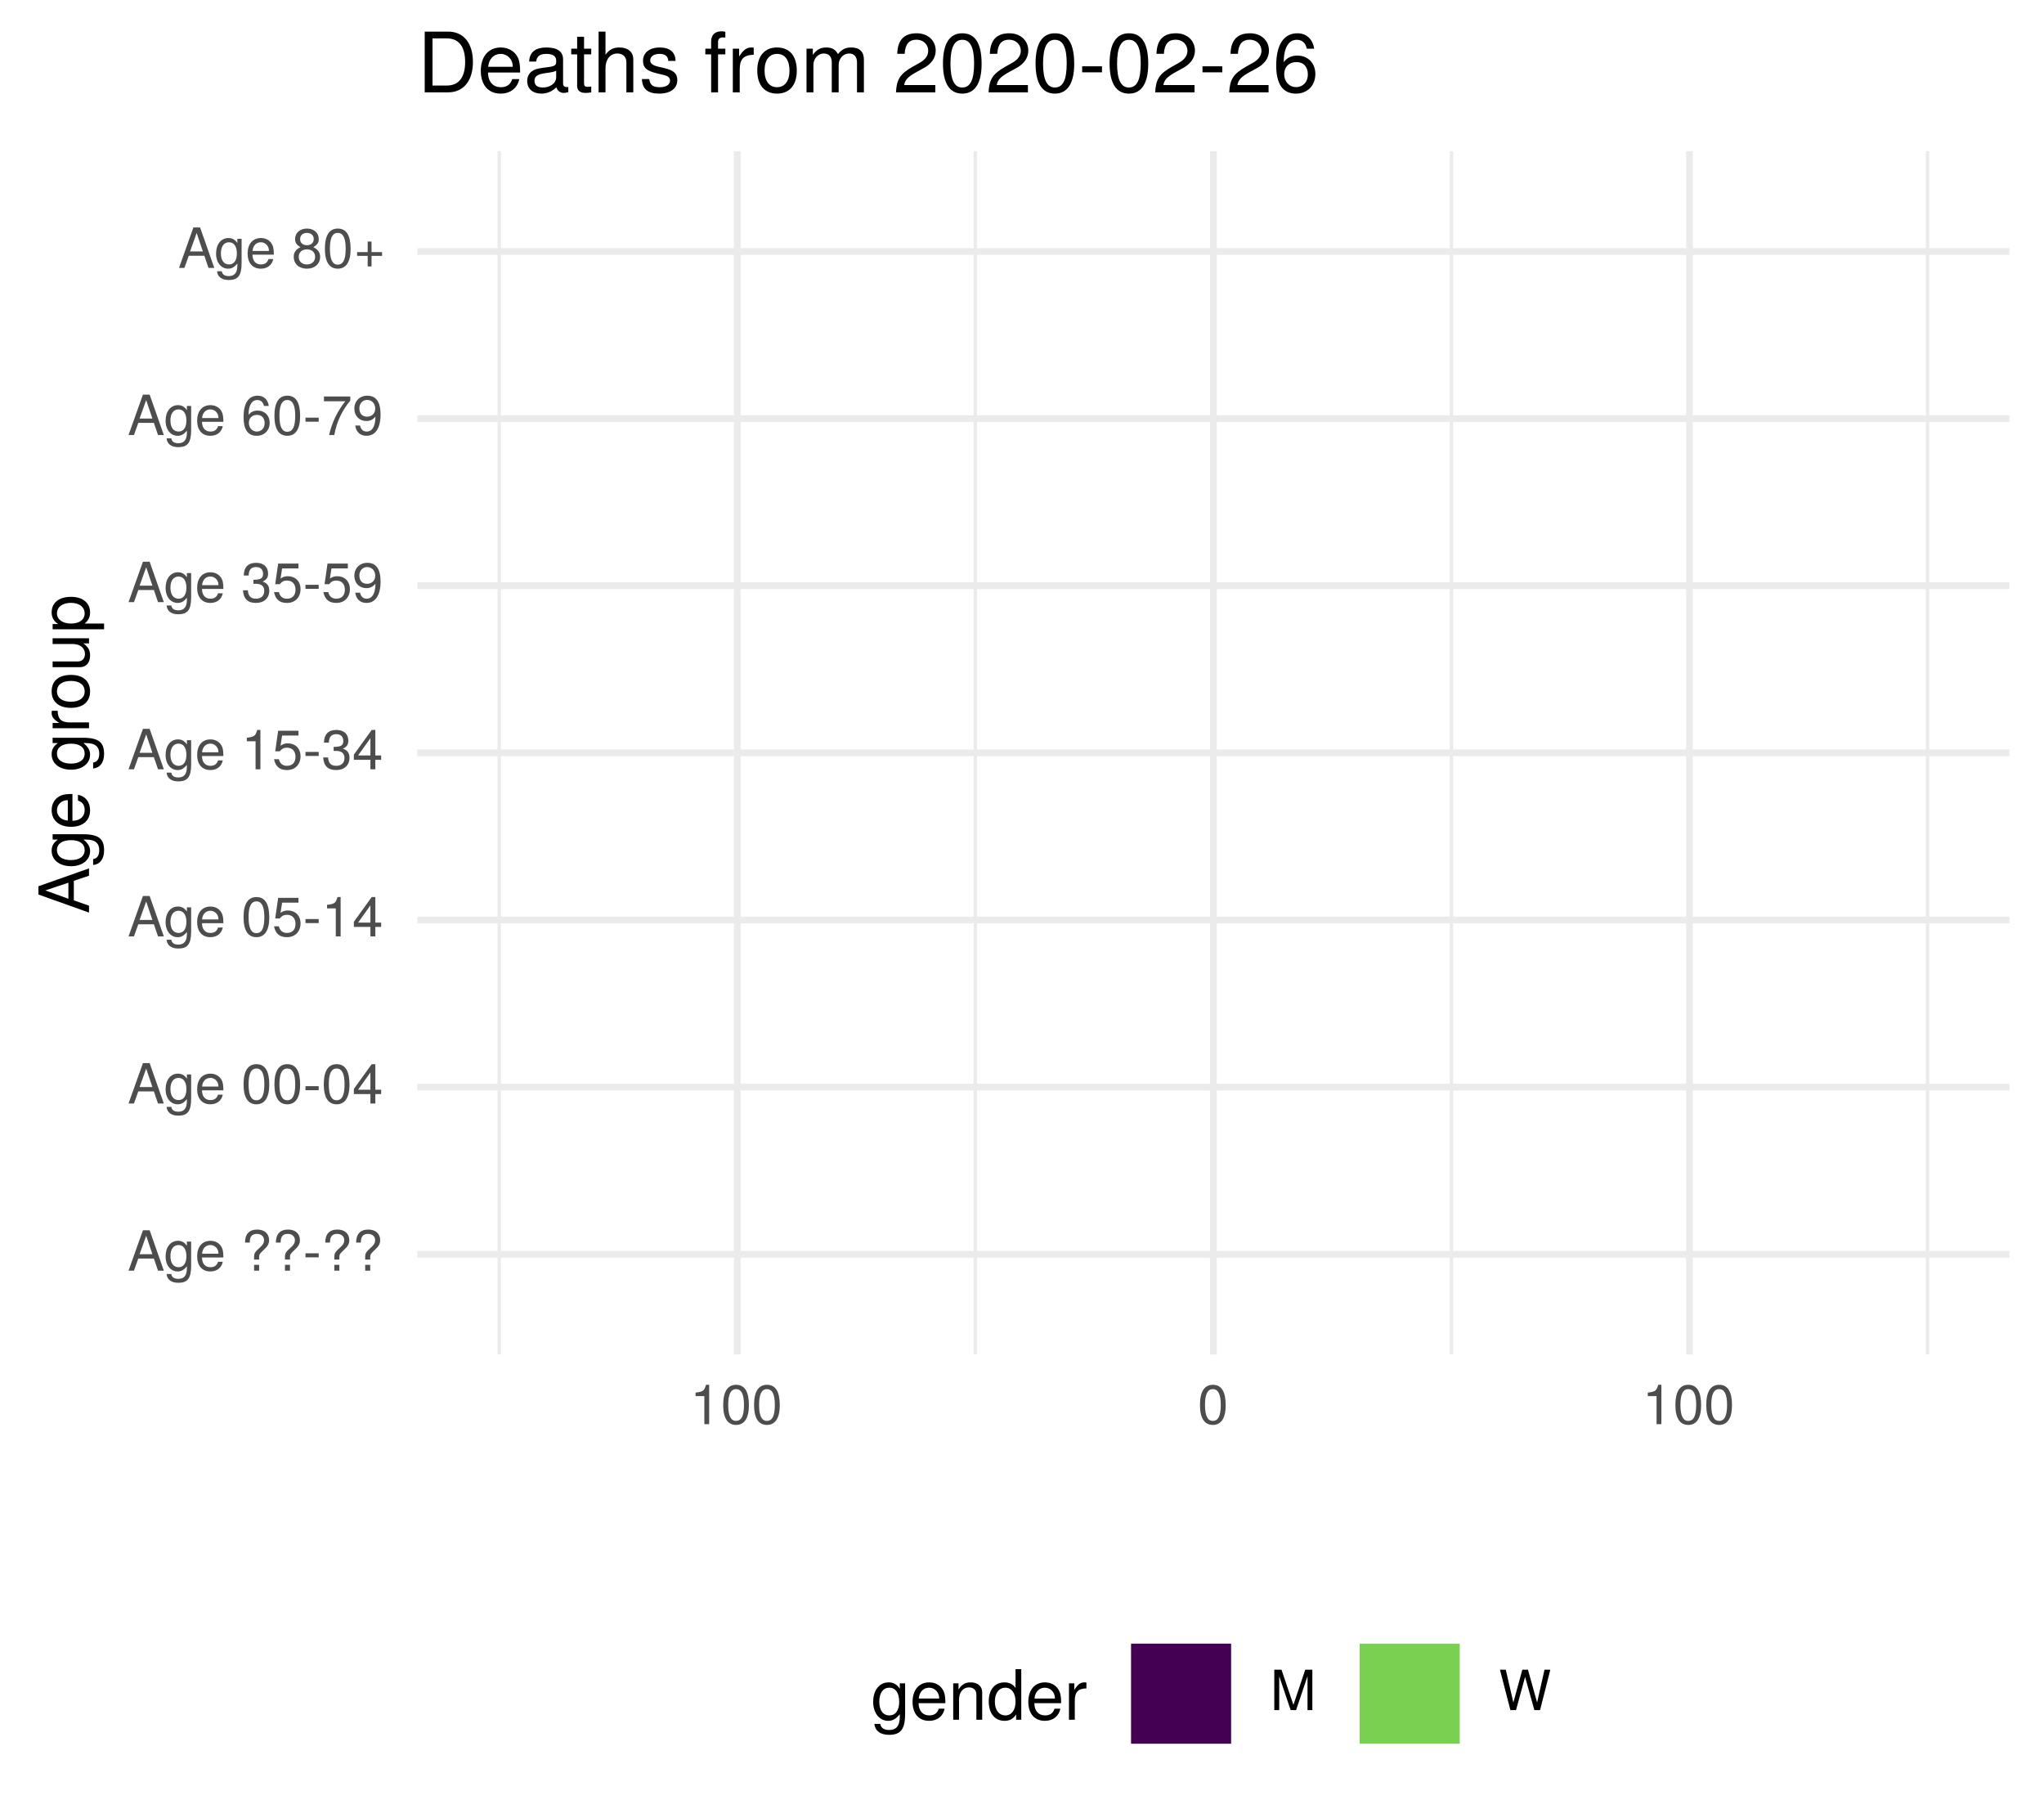
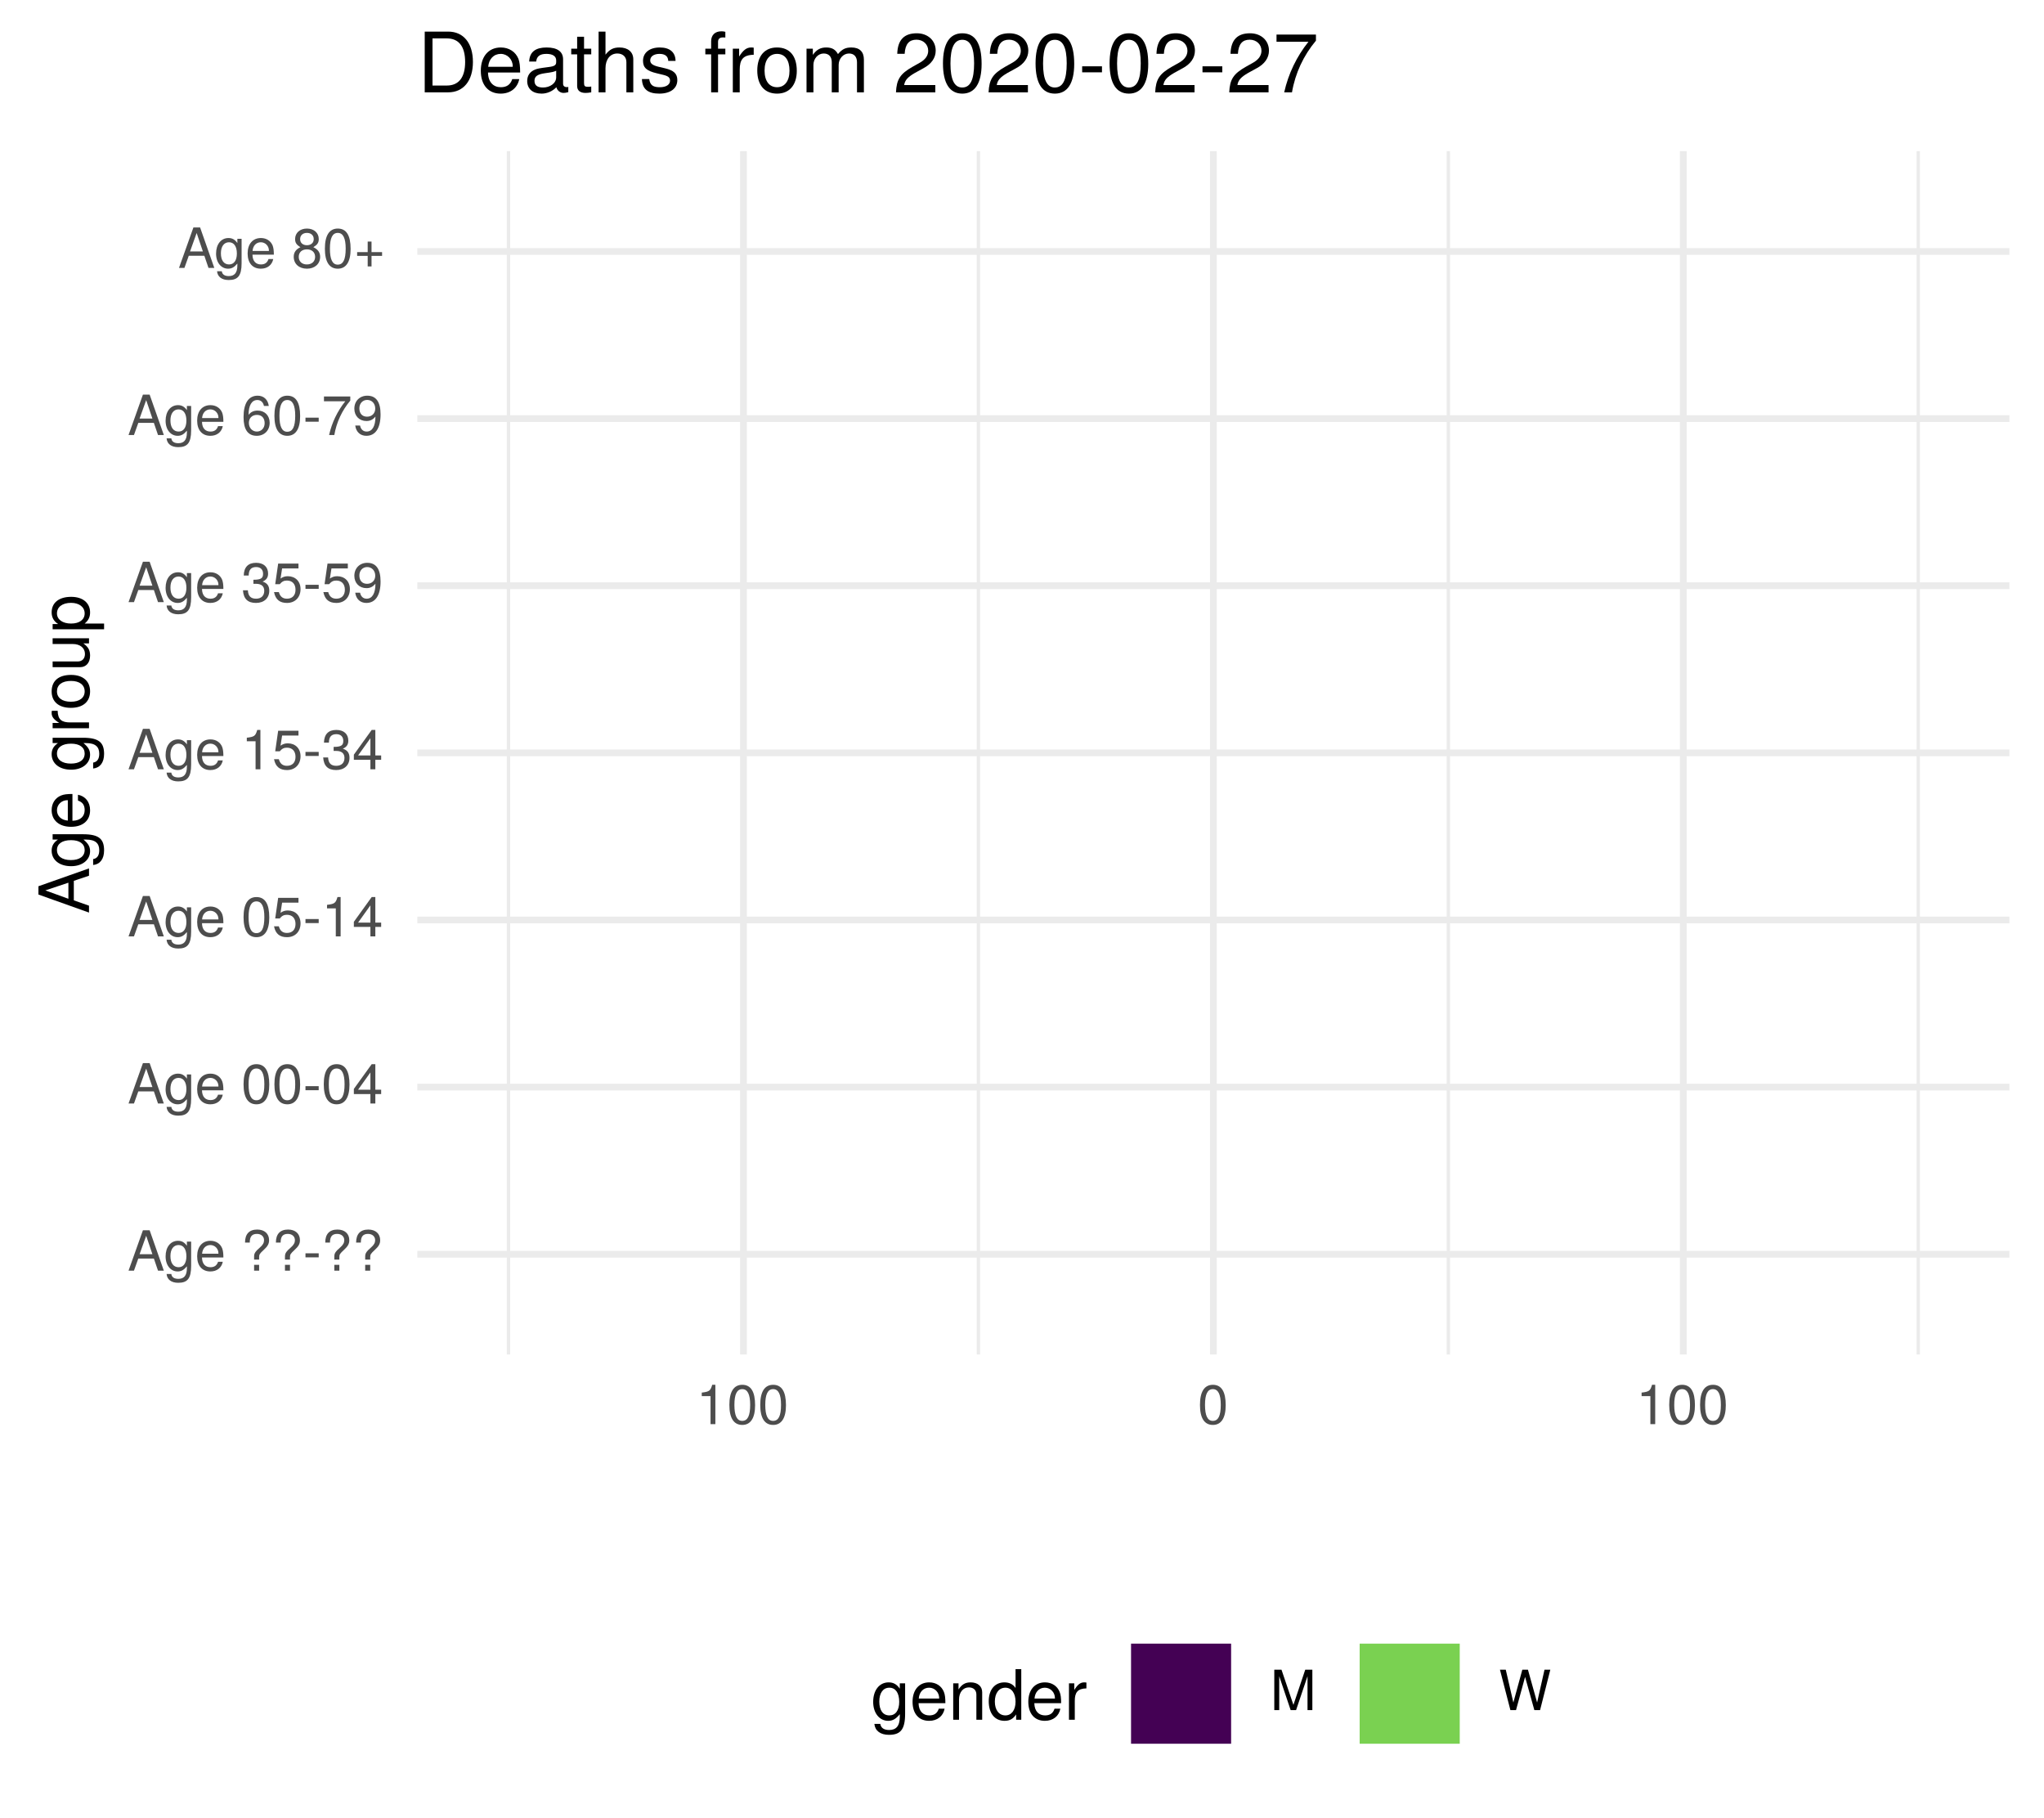
<svg xmlns="http://www.w3.org/2000/svg" xmlns:xlink="http://www.w3.org/1999/xlink" width="324pt" height="288pt" viewBox="0 0 324 288" version="1.1">
  <defs>
    <g>
      <symbol overflow="visible" id="glyph0-0">
        <path style="stroke:none;" d="" />
      </symbol>
      <symbol overflow="visible" id="glyph0-1">
        <path style="stroke:none;" d="M 5.75 0 L 3.5 -6.406 L 2.438 -6.406 L 0.156 0 L 1.016 0 L 1.703 -1.922 L 4.172 -1.922 L 4.828 0 Z M 3.938 -2.609 L 1.906 -2.609 L 2.953 -5.531 Z M 3.938 -2.609 " />
      </symbol>
      <symbol overflow="visible" id="glyph0-2">
        <path style="stroke:none;" d="M 4.297 -0.75 L 4.297 -4.609 L 3.625 -4.609 L 3.625 -3.938 C 3.25 -4.484 2.812 -4.734 2.219 -4.734 C 1.047 -4.734 0.25 -3.75 0.25 -2.266 C 0.25 -0.812 1.078 0.125 2.156 0.125 C 2.734 0.125 3.141 -0.109 3.625 -0.688 L 3.625 -0.391 C 3.625 0.828 3.125 1.297 2.266 1.297 C 1.688 1.297 1.234 1.094 1.156 0.531 L 0.406 0.531 C 0.484 1.406 1.156 1.922 2.25 1.922 C 3.688 1.922 4.297 1.281 4.297 -0.75 Z M 3.547 -2.281 C 3.547 -1.172 3.078 -0.547 2.312 -0.547 C 1.5 -0.547 1.016 -1.188 1.016 -2.312 C 1.016 -3.406 1.516 -4.062 2.297 -4.062 C 3.094 -4.062 3.547 -3.391 3.547 -2.281 Z M 3.547 -2.281 " />
      </symbol>
      <symbol overflow="visible" id="glyph0-3">
        <path style="stroke:none;" d="M 4.516 -2.094 C 4.516 -2.766 4.453 -3.188 4.328 -3.531 C 4.031 -4.281 3.328 -4.734 2.469 -4.734 C 1.172 -4.734 0.359 -3.797 0.359 -2.281 C 0.359 -0.766 1.156 0.125 2.453 0.125 C 3.5 0.125 4.234 -0.469 4.422 -1.406 L 3.672 -1.406 C 3.469 -0.797 3.062 -0.547 2.469 -0.547 C 1.703 -0.547 1.141 -1.031 1.125 -2.094 Z M 3.734 -2.75 C 3.734 -2.75 3.734 -2.703 3.719 -2.688 L 1.141 -2.688 C 1.203 -3.516 1.719 -4.062 2.453 -4.062 C 3.172 -4.062 3.734 -3.469 3.734 -2.75 Z M 3.734 -2.75 " />
      </symbol>
      <symbol overflow="visible" id="glyph0-4">
        <path style="stroke:none;" d="" />
      </symbol>
      <symbol overflow="visible" id="glyph0-5">
        <path style="stroke:none;" d="M 4.422 -4.828 C 4.422 -5.859 3.688 -6.516 2.547 -6.516 C 1.281 -6.516 0.609 -5.812 0.609 -4.453 L 1.359 -4.453 C 1.359 -5.422 1.719 -5.828 2.5 -5.828 C 3.172 -5.828 3.625 -5.422 3.625 -4.828 C 3.625 -4.422 3.438 -4.078 2.969 -3.672 C 2.453 -3.203 2.453 -3.203 2.297 -3 C 2.109 -2.75 2.047 -2.547 2.047 -2.234 L 2.047 -1.75 L 2.844 -1.75 L 2.844 -2.156 C 2.844 -2.547 2.938 -2.703 3.531 -3.25 C 4.203 -3.859 4.422 -4.25 4.422 -4.828 Z M 2.844 0 L 2.844 -0.922 L 2.047 -0.922 L 2.047 0 Z M 2.844 0 " />
      </symbol>
      <symbol overflow="visible" id="glyph0-6">
        <path style="stroke:none;" d="M 2.5 -2.109 L 2.5 -2.75 L 0.406 -2.75 L 0.406 -2.109 Z M 2.5 -2.109 " />
      </symbol>
      <symbol overflow="visible" id="glyph0-7">
        <path style="stroke:none;" d="M 4.453 -3 C 4.453 -5.156 3.781 -6.234 2.422 -6.234 C 1.078 -6.234 0.375 -5.141 0.375 -3.047 C 0.375 -0.953 1.078 0.125 2.422 0.125 C 3.734 0.125 4.453 -0.953 4.453 -3 Z M 3.672 -3.062 C 3.672 -1.297 3.266 -0.516 2.406 -0.516 C 1.578 -0.516 1.172 -1.344 1.172 -3.047 C 1.172 -4.75 1.578 -5.547 2.422 -5.547 C 3.25 -5.547 3.672 -4.734 3.672 -3.062 Z M 3.672 -3.062 " />
      </symbol>
      <symbol overflow="visible" id="glyph0-8">
        <path style="stroke:none;" d="M 4.578 -1.5 L 4.578 -2.188 L 3.656 -2.188 L 3.656 -6.234 L 3.078 -6.234 L 0.25 -2.312 L 0.25 -1.5 L 2.875 -1.5 L 2.875 0 L 3.656 0 L 3.656 -1.5 Z M 2.875 -2.188 L 0.922 -2.188 L 2.875 -4.922 Z M 2.875 -2.188 " />
      </symbol>
      <symbol overflow="visible" id="glyph0-9">
        <path style="stroke:none;" d="M 4.516 -2.062 C 4.516 -3.297 3.688 -4.109 2.5 -4.109 C 2.062 -4.109 1.703 -4 1.344 -3.734 L 1.594 -5.344 L 4.188 -5.344 L 4.188 -6.109 L 0.969 -6.109 L 0.5 -2.844 L 1.219 -2.844 C 1.578 -3.266 1.875 -3.422 2.359 -3.422 C 3.188 -3.422 3.719 -2.891 3.719 -1.969 C 3.719 -1.062 3.203 -0.547 2.359 -0.547 C 1.688 -0.547 1.266 -0.891 1.078 -1.594 L 0.312 -1.594 C 0.562 -0.359 1.266 0.125 2.375 0.125 C 3.641 0.125 4.516 -0.75 4.516 -2.062 Z M 4.516 -2.062 " />
      </symbol>
      <symbol overflow="visible" id="glyph0-10">
        <path style="stroke:none;" d="M 3.047 0 L 3.047 -6.234 L 2.547 -6.234 C 2.266 -5.281 2.094 -5.141 0.891 -5 L 0.891 -4.438 L 2.281 -4.438 L 2.281 0 Z M 3.047 0 " />
      </symbol>
      <symbol overflow="visible" id="glyph0-11">
        <path style="stroke:none;" d="M 4.453 -1.812 C 4.453 -2.562 4.141 -3.016 3.391 -3.266 C 3.969 -3.5 4.266 -3.891 4.266 -4.516 C 4.266 -5.594 3.547 -6.234 2.359 -6.234 C 1.109 -6.234 0.438 -5.547 0.406 -4.219 L 1.188 -4.219 C 1.203 -5.141 1.578 -5.562 2.375 -5.562 C 3.062 -5.562 3.469 -5.156 3.469 -4.5 C 3.469 -3.828 3.188 -3.547 1.938 -3.547 L 1.938 -2.906 L 2.359 -2.906 C 3.219 -2.906 3.656 -2.5 3.656 -1.797 C 3.656 -1.016 3.172 -0.547 2.359 -0.547 C 1.516 -0.547 1.109 -0.969 1.062 -1.875 L 0.281 -1.875 C 0.375 -0.5 1.062 0.125 2.344 0.125 C 3.625 0.125 4.453 -0.641 4.453 -1.812 Z M 4.453 -1.812 " />
      </symbol>
      <symbol overflow="visible" id="glyph0-12">
        <path style="stroke:none;" d="M 4.484 -3.266 C 4.484 -5.219 3.797 -6.234 2.375 -6.234 C 1.188 -6.234 0.328 -5.391 0.328 -4.172 C 0.328 -3.016 1.125 -2.219 2.25 -2.219 C 2.844 -2.219 3.266 -2.438 3.672 -2.922 C 3.672 -1.406 3.172 -0.547 2.281 -0.547 C 1.734 -0.547 1.359 -0.891 1.234 -1.5 L 0.469 -1.5 C 0.609 -0.469 1.281 0.125 2.234 0.125 C 3.688 0.125 4.484 -1.109 4.484 -3.266 Z M 3.641 -4.188 C 3.641 -3.422 3.094 -2.906 2.344 -2.906 C 1.594 -2.906 1.125 -3.391 1.125 -4.234 C 1.125 -5.016 1.656 -5.562 2.359 -5.562 C 3.094 -5.562 3.641 -5 3.641 -4.188 Z M 3.641 -4.188 " />
      </symbol>
      <symbol overflow="visible" id="glyph0-13">
        <path style="stroke:none;" d="M 4.516 -1.938 C 4.516 -3.094 3.719 -3.875 2.609 -3.875 C 1.984 -3.875 1.5 -3.641 1.172 -3.188 C 1.172 -4.703 1.672 -5.547 2.562 -5.547 C 3.109 -5.547 3.484 -5.203 3.609 -4.609 L 4.375 -4.609 C 4.234 -5.625 3.562 -6.234 2.609 -6.234 C 1.156 -6.234 0.375 -5.016 0.375 -2.844 C 0.375 -0.891 1.047 0.125 2.469 0.125 C 3.656 0.125 4.516 -0.719 4.516 -1.938 Z M 3.719 -1.875 C 3.719 -1.094 3.188 -0.547 2.484 -0.547 C 1.766 -0.547 1.219 -1.125 1.219 -1.922 C 1.219 -2.688 1.734 -3.188 2.5 -3.188 C 3.25 -3.188 3.719 -2.703 3.719 -1.875 Z M 3.719 -1.875 " />
      </symbol>
      <symbol overflow="visible" id="glyph0-14">
        <path style="stroke:none;" d="M 4.578 -5.453 L 4.578 -6.109 L 0.406 -6.109 L 0.406 -5.344 L 3.781 -5.344 C 2.531 -3.781 1.656 -1.953 1.219 0 L 2.047 0 C 2.391 -2.016 3.266 -3.891 4.578 -5.453 Z M 4.578 -5.453 " />
      </symbol>
      <symbol overflow="visible" id="glyph0-15">
        <path style="stroke:none;" d="M 4.516 -1.766 C 4.516 -2.453 4.156 -2.938 3.438 -3.281 C 4.078 -3.672 4.297 -3.984 4.297 -4.578 C 4.297 -5.547 3.531 -6.234 2.422 -6.234 C 1.312 -6.234 0.547 -5.547 0.547 -4.578 C 0.547 -4 0.75 -3.672 1.391 -3.281 C 0.672 -2.938 0.328 -2.453 0.328 -1.766 C 0.328 -0.625 1.188 0.125 2.422 0.125 C 3.656 0.125 4.516 -0.625 4.516 -1.766 Z M 3.5 -4.562 C 3.5 -3.969 3.062 -3.594 2.422 -3.594 C 1.766 -3.594 1.344 -3.969 1.344 -4.562 C 1.344 -5.156 1.766 -5.547 2.422 -5.547 C 3.078 -5.547 3.5 -5.156 3.5 -4.562 Z M 3.719 -1.75 C 3.719 -1.016 3.188 -0.547 2.406 -0.547 C 1.641 -0.547 1.125 -1.016 1.125 -1.75 C 1.125 -2.484 1.641 -2.938 2.422 -2.938 C 3.188 -2.938 3.719 -2.484 3.719 -1.75 Z M 3.719 -1.75 " />
      </symbol>
      <symbol overflow="visible" id="glyph0-16">
        <path style="stroke:none;" d="M 4.547 -1.906 L 4.547 -2.5 L 2.875 -2.5 L 2.875 -4.172 L 2.266 -4.172 L 2.266 -2.5 L 0.594 -2.5 L 0.594 -1.906 L 2.266 -1.906 L 2.266 -0.234 L 2.875 -0.234 L 2.875 -1.906 Z M 4.547 -1.906 " />
      </symbol>
      <symbol overflow="visible" id="glyph0-17">
        <path style="stroke:none;" d="M 6.688 0 L 6.688 -6.406 L 5.562 -6.406 L 3.688 -0.828 L 1.797 -6.406 L 0.656 -6.406 L 0.656 0 L 1.438 0 L 1.438 -5.375 L 3.25 0 L 4.109 0 L 5.922 -5.375 L 5.922 0 Z M 6.688 0 " />
      </symbol>
      <symbol overflow="visible" id="glyph0-18">
        <path style="stroke:none;" d="M 8.172 -6.406 L 7.25 -6.406 L 6.078 -1.203 L 4.625 -6.406 L 3.734 -6.406 L 2.312 -1.203 L 1.109 -6.406 L 0.188 -6.406 L 1.844 0 L 2.734 0 L 4.172 -5.266 L 5.641 0 L 6.547 0 Z M 8.172 -6.406 " />
      </symbol>
      <symbol overflow="visible" id="glyph1-0">
        <path style="stroke:none;" d="" />
      </symbol>
      <symbol overflow="visible" id="glyph1-1">
        <path style="stroke:none;" d="M 0 -7.188 L -8.016 -4.359 L -8.016 -3.047 L 0 -0.188 L 0 -1.281 L -2.406 -2.125 L -2.406 -5.219 L 0 -6.031 Z M -3.266 -4.922 L -3.266 -2.375 L -6.922 -3.703 Z M -3.266 -4.922 " />
      </symbol>
      <symbol overflow="visible" id="glyph1-2">
        <path style="stroke:none;" d="M -0.953 -5.375 L -5.766 -5.375 L -5.766 -4.531 L -4.922 -4.531 C -5.609 -4.062 -5.922 -3.516 -5.922 -2.766 C -5.922 -1.312 -4.703 -0.312 -2.828 -0.312 C -1.016 -0.312 0.172 -1.344 0.172 -2.688 C 0.172 -3.422 -0.141 -3.922 -0.875 -4.531 L -0.484 -4.531 C 1.047 -4.531 1.625 -3.906 1.625 -2.844 C 1.625 -2.109 1.359 -1.547 0.656 -1.438 L 0.656 -0.5 C 1.75 -0.609 2.391 -1.453 2.391 -2.812 C 2.391 -4.609 1.594 -5.375 -0.953 -5.375 Z M -2.844 -4.438 C -1.469 -4.438 -0.688 -3.844 -0.688 -2.875 C -0.688 -1.875 -1.484 -1.281 -2.875 -1.281 C -4.266 -1.281 -5.078 -1.891 -5.078 -2.875 C -5.078 -3.859 -4.25 -4.438 -2.844 -4.438 Z M -2.844 -4.438 " />
      </symbol>
      <symbol overflow="visible" id="glyph1-3">
        <path style="stroke:none;" d="M -2.625 -5.641 C -3.453 -5.641 -3.984 -5.578 -4.406 -5.406 C -5.359 -5.031 -5.922 -4.156 -5.922 -3.078 C -5.922 -1.469 -4.734 -0.438 -2.844 -0.438 C -0.953 -0.438 0.172 -1.438 0.172 -3.062 C 0.172 -4.375 -0.578 -5.297 -1.75 -5.516 L -1.75 -4.594 C -0.984 -4.344 -0.688 -3.828 -0.688 -3.094 C -0.688 -2.141 -1.297 -1.422 -2.625 -1.391 Z M -3.438 -4.656 C -3.438 -4.656 -3.391 -4.656 -3.359 -4.656 L -3.359 -1.422 C -4.391 -1.5 -5.078 -2.141 -5.078 -3.062 C -5.078 -3.969 -4.328 -4.656 -3.438 -4.656 Z M -3.438 -4.656 " />
      </symbol>
      <symbol overflow="visible" id="glyph1-4">
        <path style="stroke:none;" d="" />
      </symbol>
      <symbol overflow="visible" id="glyph1-5">
        <path style="stroke:none;" d="M -4.969 -3.531 L -5.891 -3.531 C -5.922 -3.375 -5.922 -3.297 -5.922 -3.172 C -5.922 -2.578 -5.578 -2.141 -4.719 -1.609 L -5.766 -1.609 L -5.766 -0.766 L 0 -0.766 L 0 -1.688 L -2.984 -1.688 C -4.297 -1.688 -4.938 -2.109 -4.969 -3.531 Z M -4.969 -3.531 " />
      </symbol>
      <symbol overflow="visible" id="glyph1-6">
        <path style="stroke:none;" d="M -2.844 -5.609 C -4.828 -5.609 -5.922 -4.656 -5.922 -2.984 C -5.922 -1.375 -4.812 -0.391 -2.875 -0.391 C -0.953 -0.391 0.172 -1.359 0.172 -3 C 0.172 -4.625 -0.953 -5.609 -2.844 -5.609 Z M -2.844 -4.656 C -1.5 -4.656 -0.688 -4.016 -0.688 -3 C -0.688 -1.984 -1.484 -1.359 -2.875 -1.359 C -4.266 -1.359 -5.078 -1.984 -5.078 -3 C -5.078 -4.031 -4.281 -4.656 -2.844 -4.656 Z M -2.844 -4.656 " />
      </symbol>
      <symbol overflow="visible" id="glyph1-7">
        <path style="stroke:none;" d="M 0 -5.297 L -5.766 -5.297 L -5.766 -4.391 L -2.578 -4.391 C -1.406 -4.391 -0.641 -3.766 -0.641 -2.812 C -0.641 -2.094 -1.078 -1.625 -1.766 -1.625 L -5.766 -1.625 L -5.766 -0.719 L -1.406 -0.719 C -0.453 -0.719 0.172 -1.438 0.172 -2.547 C 0.172 -3.406 -0.125 -3.938 -0.891 -4.484 L 0 -4.484 Z M 0 -5.297 " />
      </symbol>
      <symbol overflow="visible" id="glyph1-8">
        <path style="stroke:none;" d="M -2.828 -5.75 C -4.766 -5.75 -5.922 -4.812 -5.922 -3.281 C -5.922 -2.5 -5.578 -1.875 -4.891 -1.438 L -5.766 -1.438 L -5.766 -0.609 L 2.391 -0.609 L 2.391 -1.516 L -0.688 -1.516 C -0.094 -2 0.172 -2.547 0.172 -3.281 C 0.172 -4.781 -0.984 -5.75 -2.828 -5.75 Z M -2.844 -4.797 C -1.547 -4.797 -0.688 -4.125 -0.688 -3.125 C -0.688 -2.156 -1.484 -1.516 -2.844 -1.516 C -4.188 -1.516 -5.078 -2.156 -5.078 -3.125 C -5.078 -4.141 -4.219 -4.797 -2.844 -4.797 Z M -2.844 -4.797 " />
      </symbol>
      <symbol overflow="visible" id="glyph2-0">
        <path style="stroke:none;" d="" />
      </symbol>
      <symbol overflow="visible" id="glyph2-1">
        <path style="stroke:none;" d="M 5.375 -0.953 L 5.375 -5.766 L 4.531 -5.766 L 4.531 -4.922 C 4.062 -5.609 3.516 -5.922 2.766 -5.922 C 1.312 -5.922 0.312 -4.703 0.312 -2.828 C 0.312 -1.016 1.344 0.172 2.688 0.172 C 3.422 0.172 3.922 -0.141 4.531 -0.875 L 4.531 -0.484 C 4.531 1.047 3.906 1.625 2.844 1.625 C 2.109 1.625 1.547 1.359 1.438 0.656 L 0.5 0.656 C 0.609 1.75 1.453 2.391 2.812 2.391 C 4.609 2.391 5.375 1.594 5.375 -0.953 Z M 4.438 -2.844 C 4.438 -1.469 3.844 -0.688 2.875 -0.688 C 1.875 -0.688 1.281 -1.484 1.281 -2.875 C 1.281 -4.266 1.891 -5.078 2.875 -5.078 C 3.859 -5.078 4.438 -4.25 4.438 -2.844 Z M 4.438 -2.844 " />
      </symbol>
      <symbol overflow="visible" id="glyph2-2">
        <path style="stroke:none;" d="M 5.641 -2.625 C 5.641 -3.453 5.578 -3.984 5.406 -4.406 C 5.031 -5.359 4.156 -5.922 3.078 -5.922 C 1.469 -5.922 0.438 -4.734 0.438 -2.844 C 0.438 -0.953 1.438 0.172 3.062 0.172 C 4.375 0.172 5.297 -0.578 5.516 -1.75 L 4.594 -1.75 C 4.344 -0.984 3.828 -0.688 3.094 -0.688 C 2.141 -0.688 1.422 -1.297 1.391 -2.625 Z M 4.656 -3.438 C 4.656 -3.438 4.656 -3.391 4.656 -3.359 L 1.422 -3.359 C 1.5 -4.391 2.141 -5.078 3.062 -5.078 C 3.969 -5.078 4.656 -4.328 4.656 -3.438 Z M 4.656 -3.438 " />
      </symbol>
      <symbol overflow="visible" id="glyph2-3">
        <path style="stroke:none;" d="M 5.359 0 L 5.359 -4.359 C 5.359 -5.312 4.641 -5.922 3.531 -5.922 C 2.672 -5.922 2.125 -5.594 1.609 -4.797 L 1.609 -5.766 L 0.766 -5.766 L 0.766 0 L 1.688 0 L 1.688 -3.172 C 1.688 -4.359 2.328 -5.125 3.25 -5.125 C 3.984 -5.125 4.438 -4.688 4.438 -4 L 4.438 0 Z M 5.359 0 " />
      </symbol>
      <symbol overflow="visible" id="glyph2-4">
        <path style="stroke:none;" d="M 5.438 0 L 5.438 -8.016 L 4.531 -8.016 L 4.531 -5.031 C 4.141 -5.625 3.531 -5.922 2.766 -5.922 C 1.266 -5.922 0.281 -4.781 0.281 -2.938 C 0.281 -0.984 1.25 0.172 2.797 0.172 C 3.594 0.172 4.141 -0.125 4.625 -0.844 L 4.625 0 Z M 4.531 -2.859 C 4.531 -1.531 3.891 -0.688 2.922 -0.688 C 1.906 -0.688 1.25 -1.547 1.25 -2.875 C 1.25 -4.219 1.906 -5.078 2.922 -5.078 C 3.906 -5.078 4.531 -4.188 4.531 -2.859 Z M 4.531 -2.859 " />
      </symbol>
      <symbol overflow="visible" id="glyph2-5">
        <path style="stroke:none;" d="M 3.531 -4.969 L 3.531 -5.891 C 3.375 -5.922 3.297 -5.922 3.172 -5.922 C 2.578 -5.922 2.141 -5.578 1.609 -4.719 L 1.609 -5.766 L 0.766 -5.766 L 0.766 0 L 1.688 0 L 1.688 -2.984 C 1.688 -4.297 2.109 -4.938 3.531 -4.969 Z M 3.531 -4.969 " />
      </symbol>
      <symbol overflow="visible" id="glyph3-0">
        <path style="stroke:none;" d="" />
      </symbol>
      <symbol overflow="visible" id="glyph3-1">
        <path style="stroke:none;" d="M 8.812 -4.812 C 8.812 -7.797 7.328 -9.625 4.891 -9.625 L 1.172 -9.625 L 1.172 0 L 4.891 0 C 7.312 0 8.812 -1.828 8.812 -4.812 Z M 7.578 -4.812 C 7.578 -2.375 6.578 -1.078 4.672 -1.078 L 2.406 -1.078 L 2.406 -8.547 L 4.672 -8.547 C 6.578 -8.547 7.578 -7.266 7.578 -4.812 Z M 7.578 -4.812 " />
      </symbol>
      <symbol overflow="visible" id="glyph3-2">
        <path style="stroke:none;" d="M 6.766 -3.141 C 6.766 -4.141 6.688 -4.781 6.5 -5.297 C 6.047 -6.438 4.984 -7.109 3.703 -7.109 C 1.766 -7.109 0.531 -5.688 0.531 -3.422 C 0.531 -1.156 1.734 0.203 3.672 0.203 C 5.25 0.203 6.344 -0.703 6.625 -2.094 L 5.516 -2.094 C 5.219 -1.188 4.594 -0.812 3.703 -0.812 C 2.562 -0.812 1.703 -1.562 1.672 -3.141 Z M 5.594 -4.125 C 5.594 -4.125 5.594 -4.062 5.578 -4.047 L 1.703 -4.047 C 1.797 -5.266 2.578 -6.094 3.688 -6.094 C 4.766 -6.094 5.594 -5.203 5.594 -4.125 Z M 5.594 -4.125 " />
      </symbol>
      <symbol overflow="visible" id="glyph3-3">
        <path style="stroke:none;" d="M 7.062 -0.031 L 7.062 -0.859 C 6.938 -0.828 6.891 -0.828 6.828 -0.828 C 6.438 -0.828 6.234 -1.031 6.234 -1.375 L 6.234 -5.234 C 6.234 -6.453 5.328 -7.109 3.625 -7.109 C 1.953 -7.109 0.922 -6.469 0.859 -4.875 L 1.969 -4.875 C 2.062 -5.719 2.562 -6.094 3.594 -6.094 C 4.578 -6.094 5.141 -5.734 5.141 -5.062 L 5.141 -4.781 C 5.141 -4.312 4.859 -4.125 3.984 -4.016 C 2.422 -3.812 2.188 -3.766 1.766 -3.594 C 0.969 -3.266 0.547 -2.641 0.547 -1.797 C 0.547 -0.547 1.422 0.203 2.828 0.203 C 3.703 0.203 4.562 -0.172 5.172 -0.812 C 5.297 -0.297 5.766 0.094 6.312 0.094 C 6.531 0.094 6.703 0.062 7.062 -0.031 Z M 5.141 -2.391 C 5.141 -1.406 4.125 -0.766 3.062 -0.766 C 2.203 -0.766 1.703 -1.062 1.703 -1.828 C 1.703 -2.547 2.188 -2.859 3.359 -3.031 C 4.531 -3.188 4.766 -3.25 5.141 -3.422 Z M 5.141 -2.391 " />
      </symbol>
      <symbol overflow="visible" id="glyph3-4">
        <path style="stroke:none;" d="M 3.359 0 L 3.359 -0.922 C 3.203 -0.891 3.031 -0.875 2.828 -0.875 C 2.344 -0.875 2.219 -1 2.219 -1.484 L 2.219 -6.016 L 3.359 -6.016 L 3.359 -6.922 L 2.219 -6.922 L 2.219 -8.812 L 1.125 -8.812 L 1.125 -6.922 L 0.188 -6.922 L 0.188 -6.016 L 1.125 -6.016 L 1.125 -1 C 1.125 -0.297 1.594 0.094 2.453 0.094 C 2.719 0.094 2.984 0.062 3.359 0 Z M 3.359 0 " />
      </symbol>
      <symbol overflow="visible" id="glyph3-5">
        <path style="stroke:none;" d="M 6.422 0 L 6.422 -5.234 C 6.422 -6.391 5.578 -7.109 4.234 -7.109 C 3.266 -7.109 2.672 -6.812 2.016 -5.969 L 2.016 -9.625 L 0.922 -9.625 L 0.922 0 L 2.016 0 L 2.016 -3.812 C 2.016 -5.234 2.766 -6.156 3.891 -6.156 C 4.672 -6.156 5.328 -5.703 5.328 -4.797 L 5.328 0 Z M 6.422 0 " />
      </symbol>
      <symbol overflow="visible" id="glyph3-6">
        <path style="stroke:none;" d="M 6.062 -1.938 C 6.062 -2.969 5.484 -3.484 4.109 -3.812 L 3.047 -4.062 C 2.156 -4.281 1.766 -4.562 1.766 -5.062 C 1.766 -5.688 2.344 -6.094 3.234 -6.094 C 4.125 -6.094 4.594 -5.719 4.625 -4.984 L 5.781 -4.984 C 5.766 -6.344 4.875 -7.109 3.281 -7.109 C 1.656 -7.109 0.625 -6.281 0.625 -5 C 0.625 -3.922 1.172 -3.406 2.812 -3.016 L 3.844 -2.766 C 4.609 -2.578 4.906 -2.344 4.906 -1.844 C 4.906 -1.203 4.266 -0.812 3.297 -0.812 C 2.312 -0.812 1.75 -1.062 1.609 -2.109 L 0.453 -2.109 C 0.5 -0.516 1.406 0.203 3.203 0.203 C 4.953 0.203 6.062 -0.609 6.062 -1.938 Z M 6.062 -1.938 " />
      </symbol>
      <symbol overflow="visible" id="glyph3-7">
        <path style="stroke:none;" d="" />
      </symbol>
      <symbol overflow="visible" id="glyph3-8">
        <path style="stroke:none;" d="M 3.406 -6.016 L 3.406 -6.922 L 2.25 -6.922 L 2.25 -8 C 2.25 -8.469 2.516 -8.703 3.031 -8.703 C 3.109 -8.703 3.156 -8.703 3.406 -8.688 L 3.406 -9.594 C 3.156 -9.656 3.016 -9.672 2.781 -9.672 C 1.766 -9.672 1.156 -9.078 1.156 -8.094 L 1.156 -6.922 L 0.234 -6.922 L 0.234 -6.016 L 1.156 -6.016 L 1.156 0 L 2.25 0 L 2.25 -6.016 Z M 3.406 -6.016 " />
      </symbol>
      <symbol overflow="visible" id="glyph3-9">
        <path style="stroke:none;" d="M 4.234 -5.953 L 4.234 -7.078 C 4.047 -7.109 3.969 -7.109 3.812 -7.109 C 3.109 -7.109 2.562 -6.688 1.922 -5.672 L 1.922 -6.922 L 0.922 -6.922 L 0.922 0 L 2.016 0 L 2.016 -3.594 C 2.016 -5.156 2.531 -5.922 4.234 -5.953 Z M 4.234 -5.953 " />
      </symbol>
      <symbol overflow="visible" id="glyph3-10">
        <path style="stroke:none;" d="M 6.734 -3.406 C 6.734 -5.797 5.578 -7.109 3.594 -7.109 C 1.656 -7.109 0.469 -5.781 0.469 -3.453 C 0.469 -1.141 1.641 0.203 3.609 0.203 C 5.547 0.203 6.734 -1.141 6.734 -3.406 Z M 5.578 -3.422 C 5.578 -1.797 4.812 -0.812 3.609 -0.812 C 2.375 -0.812 1.625 -1.781 1.625 -3.453 C 1.625 -5.125 2.375 -6.094 3.609 -6.094 C 4.844 -6.094 5.578 -5.141 5.578 -3.422 Z M 5.578 -3.422 " />
      </symbol>
      <symbol overflow="visible" id="glyph3-11">
        <path style="stroke:none;" d="M 10.031 0 L 10.031 -5.188 C 10.031 -6.438 9.344 -7.109 8.047 -7.109 C 7.125 -7.109 6.578 -6.844 5.922 -6.062 C 5.516 -6.797 4.969 -7.109 4.062 -7.109 C 3.141 -7.109 2.531 -6.766 1.938 -5.938 L 1.938 -6.922 L 0.938 -6.922 L 0.938 0 L 2.031 0 L 2.031 -4.344 C 2.031 -5.344 2.766 -6.156 3.656 -6.156 C 4.469 -6.156 4.938 -5.656 4.938 -4.766 L 4.938 0 L 6.031 0 L 6.031 -4.344 C 6.031 -5.344 6.766 -6.156 7.672 -6.156 C 8.469 -6.156 8.938 -5.641 8.938 -4.766 L 8.938 0 Z M 10.031 0 " />
      </symbol>
      <symbol overflow="visible" id="glyph3-12">
        <path style="stroke:none;" d="M 6.75 -6.609 C 6.75 -8.203 5.516 -9.359 3.75 -9.359 C 1.828 -9.359 0.719 -8.391 0.656 -6.109 L 1.828 -6.109 C 1.922 -7.688 2.562 -8.344 3.703 -8.344 C 4.766 -8.344 5.562 -7.594 5.562 -6.594 C 5.562 -5.844 5.125 -5.219 4.297 -4.734 L 3.078 -4.047 C 1.125 -2.938 0.547 -2.062 0.453 0 L 6.688 0 L 6.688 -1.156 L 1.75 -1.156 C 1.875 -1.922 2.297 -2.406 3.453 -3.078 L 4.766 -3.797 C 6.078 -4.484 6.75 -5.469 6.75 -6.609 Z M 6.75 -6.609 " />
      </symbol>
      <symbol overflow="visible" id="glyph3-13">
        <path style="stroke:none;" d="M 6.688 -4.5 C 6.688 -7.75 5.672 -9.359 3.625 -9.359 C 1.609 -9.359 0.562 -7.719 0.562 -4.578 C 0.562 -1.422 1.625 0.203 3.625 0.203 C 5.609 0.203 6.688 -1.422 6.688 -4.5 Z M 5.5 -4.609 C 5.5 -1.953 4.891 -0.766 3.609 -0.766 C 2.375 -0.766 1.75 -2 1.75 -4.562 C 1.75 -7.125 2.375 -8.328 3.625 -8.328 C 4.891 -8.328 5.5 -7.109 5.5 -4.609 Z M 5.5 -4.609 " />
      </symbol>
      <symbol overflow="visible" id="glyph3-14">
        <path style="stroke:none;" d="M 3.75 -3.172 L 3.75 -4.125 L 0.609 -4.125 L 0.609 -3.172 Z M 3.75 -3.172 " />
      </symbol>
      <symbol overflow="visible" id="glyph3-15">
-         <path style="stroke:none;" d="M 6.766 -2.906 C 6.766 -4.641 5.578 -5.828 3.906 -5.828 C 2.984 -5.828 2.25 -5.469 1.75 -4.781 C 1.766 -7.062 2.516 -8.328 3.844 -8.328 C 4.656 -8.328 5.234 -7.812 5.406 -6.922 L 6.578 -6.922 C 6.344 -8.453 5.344 -9.359 3.922 -9.359 C 1.75 -9.359 0.562 -7.531 0.562 -4.266 C 0.562 -1.344 1.578 0.203 3.703 0.203 C 5.5 0.203 6.766 -1.062 6.766 -2.906 Z M 5.578 -2.812 C 5.578 -1.641 4.797 -0.828 3.719 -0.828 C 2.641 -0.828 1.828 -1.672 1.828 -2.875 C 1.828 -4.047 2.609 -4.797 3.766 -4.797 C 4.891 -4.797 5.578 -4.062 5.578 -2.812 Z M 5.578 -2.812 " />
+         <path style="stroke:none;" d="M 6.859 -8.188 L 6.859 -9.156 L 0.609 -9.156 L 0.609 -8.016 L 5.672 -8.016 C 3.797 -5.672 2.484 -2.938 1.828 0 L 3.062 0 C 3.578 -3.031 4.891 -5.844 6.859 -8.188 Z M 6.859 -8.188 " />
      </symbol>
    </g>
    <clipPath id="clip1">
-       <path d="M 78 23.957 L 80 23.957 L 80 214.648 L 78 214.648 Z M 78 23.957 " />
+       <path d="M 80 23.957 L 81 23.957 L 81 214.648 L 80 214.648 Z M 80 23.957 " />
    </clipPath>
    <clipPath id="clip2">
-       <path d="M 154 23.957 L 155 23.957 L 155 214.648 L 154 214.648 Z M 154 23.957 " />
+       <path d="M 154 23.957 L 156 23.957 L 156 214.648 L 154 214.648 Z M 154 23.957 " />
    </clipPath>
    <clipPath id="clip3">
-       <path d="M 229 23.957 L 231 23.957 L 231 214.648 L 229 214.648 Z M 229 23.957 " />
+       <path d="M 229 23.957 L 230 23.957 L 230 214.648 L 229 214.648 Z M 229 23.957 " />
    </clipPath>
    <clipPath id="clip4">
-       <path d="M 305 23.957 L 306 23.957 L 306 214.648 L 305 214.648 Z M 305 23.957 " />
+       <path d="M 303 23.957 L 305 23.957 L 305 214.648 L 303 214.648 Z M 303 23.957 " />
    </clipPath>
    <clipPath id="clip5">
      <path d="M 66.152 198 L 318.523 198 L 318.523 200 L 66.152 200 Z M 66.152 198 " />
    </clipPath>
    <clipPath id="clip6">
      <path d="M 66.152 171 L 318.523 171 L 318.523 173 L 66.152 173 Z M 66.152 171 " />
    </clipPath>
    <clipPath id="clip7">
      <path d="M 66.152 145 L 318.523 145 L 318.523 147 L 66.152 147 Z M 66.152 145 " />
    </clipPath>
    <clipPath id="clip8">
      <path d="M 66.152 118 L 318.523 118 L 318.523 120 L 66.152 120 Z M 66.152 118 " />
    </clipPath>
    <clipPath id="clip9">
      <path d="M 66.152 92 L 318.523 92 L 318.523 94 L 66.152 94 Z M 66.152 92 " />
    </clipPath>
    <clipPath id="clip10">
      <path d="M 66.152 65 L 318.523 65 L 318.523 67 L 66.152 67 Z M 66.152 65 " />
    </clipPath>
    <clipPath id="clip11">
      <path d="M 66.152 39 L 318.523 39 L 318.523 41 L 66.152 41 Z M 66.152 39 " />
    </clipPath>
    <clipPath id="clip12">
-       <path d="M 116 23.957 L 118 23.957 L 118 214.648 L 116 214.648 Z M 116 23.957 " />
+       <path d="M 117 23.957 L 119 23.957 L 119 214.648 L 117 214.648 Z M 117 23.957 " />
    </clipPath>
    <clipPath id="clip13">
      <path d="M 191 23.957 L 193 23.957 L 193 214.648 L 191 214.648 Z M 191 23.957 " />
    </clipPath>
    <clipPath id="clip14">
-       <path d="M 267 23.957 L 269 23.957 L 269 214.648 L 267 214.648 Z M 267 23.957 " />
+       <path d="M 266 23.957 L 268 23.957 L 268 214.648 L 266 214.648 Z M 266 23.957 " />
    </clipPath>
  </defs>
-   <g id="surface1916">
+   <g id="surface1926">
    <rect x="0" y="0" width="324" height="288" style="fill:rgb(100%,100%,100%);fill-opacity:1;stroke:none;" />
    <g clip-path="url(#clip1)" clip-rule="nonzero">
-       <path style="fill:none;stroke-width:0.533;stroke-linecap:butt;stroke-linejoin:round;stroke:rgb(92.157%,92.157%,92.157%);stroke-opacity:1;stroke-miterlimit:10;" d="M 79.133 214.652 L 79.133 23.957 " />
+       <path style="fill:none;stroke-width:0.533;stroke-linecap:butt;stroke-linejoin:round;stroke:rgb(92.157%,92.157%,92.157%);stroke-opacity:1;stroke-miterlimit:10;" d="M 80.602 214.652 L 80.602 23.957 " />
    </g>
    <g clip-path="url(#clip2)" clip-rule="nonzero">
-       <path style="fill:none;stroke-width:0.533;stroke-linecap:butt;stroke-linejoin:round;stroke:rgb(92.157%,92.157%,92.157%);stroke-opacity:1;stroke-miterlimit:10;" d="M 154.602 214.652 L 154.602 23.957 " />
+       <path style="fill:none;stroke-width:0.533;stroke-linecap:butt;stroke-linejoin:round;stroke:rgb(92.157%,92.157%,92.157%);stroke-opacity:1;stroke-miterlimit:10;" d="M 155.09 214.652 L 155.09 23.957 " />
    </g>
    <g clip-path="url(#clip3)" clip-rule="nonzero">
-       <path style="fill:none;stroke-width:0.533;stroke-linecap:butt;stroke-linejoin:round;stroke:rgb(92.157%,92.157%,92.157%);stroke-opacity:1;stroke-miterlimit:10;" d="M 230.07 214.652 L 230.07 23.957 " />
+       <path style="fill:none;stroke-width:0.533;stroke-linecap:butt;stroke-linejoin:round;stroke:rgb(92.157%,92.157%,92.157%);stroke-opacity:1;stroke-miterlimit:10;" d="M 229.582 214.652 L 229.582 23.957 " />
    </g>
    <g clip-path="url(#clip4)" clip-rule="nonzero">
-       <path style="fill:none;stroke-width:0.533;stroke-linecap:butt;stroke-linejoin:round;stroke:rgb(92.157%,92.157%,92.157%);stroke-opacity:1;stroke-miterlimit:10;" d="M 305.539 214.652 L 305.539 23.957 " />
+       <path style="fill:none;stroke-width:0.533;stroke-linecap:butt;stroke-linejoin:round;stroke:rgb(92.157%,92.157%,92.157%);stroke-opacity:1;stroke-miterlimit:10;" d="M 304.07 214.652 L 304.07 23.957 " />
    </g>
    <g clip-path="url(#clip5)" clip-rule="nonzero">
      <path style="fill:none;stroke-width:1.067;stroke-linecap:butt;stroke-linejoin:round;stroke:rgb(92.157%,92.157%,92.157%);stroke-opacity:1;stroke-miterlimit:10;" d="M 66.152 198.762 L 318.52 198.762 " />
    </g>
    <g clip-path="url(#clip6)" clip-rule="nonzero">
      <path style="fill:none;stroke-width:1.067;stroke-linecap:butt;stroke-linejoin:round;stroke:rgb(92.157%,92.157%,92.157%);stroke-opacity:1;stroke-miterlimit:10;" d="M 66.152 172.273 L 318.52 172.273 " />
    </g>
    <g clip-path="url(#clip7)" clip-rule="nonzero">
      <path style="fill:none;stroke-width:1.067;stroke-linecap:butt;stroke-linejoin:round;stroke:rgb(92.157%,92.157%,92.157%);stroke-opacity:1;stroke-miterlimit:10;" d="M 66.152 145.789 L 318.52 145.789 " />
    </g>
    <g clip-path="url(#clip8)" clip-rule="nonzero">
      <path style="fill:none;stroke-width:1.067;stroke-linecap:butt;stroke-linejoin:round;stroke:rgb(92.157%,92.157%,92.157%);stroke-opacity:1;stroke-miterlimit:10;" d="M 66.152 119.305 L 318.52 119.305 " />
    </g>
    <g clip-path="url(#clip9)" clip-rule="nonzero">
      <path style="fill:none;stroke-width:1.067;stroke-linecap:butt;stroke-linejoin:round;stroke:rgb(92.157%,92.157%,92.157%);stroke-opacity:1;stroke-miterlimit:10;" d="M 66.152 92.82 L 318.52 92.82 " />
    </g>
    <g clip-path="url(#clip10)" clip-rule="nonzero">
      <path style="fill:none;stroke-width:1.067;stroke-linecap:butt;stroke-linejoin:round;stroke:rgb(92.157%,92.157%,92.157%);stroke-opacity:1;stroke-miterlimit:10;" d="M 66.152 66.336 L 318.52 66.336 " />
    </g>
    <g clip-path="url(#clip11)" clip-rule="nonzero">
      <path style="fill:none;stroke-width:1.067;stroke-linecap:butt;stroke-linejoin:round;stroke:rgb(92.157%,92.157%,92.157%);stroke-opacity:1;stroke-miterlimit:10;" d="M 66.152 39.852 L 318.52 39.852 " />
    </g>
    <g clip-path="url(#clip12)" clip-rule="nonzero">
-       <path style="fill:none;stroke-width:1.067;stroke-linecap:butt;stroke-linejoin:round;stroke:rgb(92.157%,92.157%,92.157%);stroke-opacity:1;stroke-miterlimit:10;" d="M 116.867 214.652 L 116.867 23.957 " />
+       <path style="fill:none;stroke-width:1.067;stroke-linecap:butt;stroke-linejoin:round;stroke:rgb(92.157%,92.157%,92.157%);stroke-opacity:1;stroke-miterlimit:10;" d="M 117.848 214.652 L 117.848 23.957 " />
    </g>
    <g clip-path="url(#clip13)" clip-rule="nonzero">
      <path style="fill:none;stroke-width:1.067;stroke-linecap:butt;stroke-linejoin:round;stroke:rgb(92.157%,92.157%,92.157%);stroke-opacity:1;stroke-miterlimit:10;" d="M 192.336 214.652 L 192.336 23.957 " />
    </g>
    <g clip-path="url(#clip14)" clip-rule="nonzero">
-       <path style="fill:none;stroke-width:1.067;stroke-linecap:butt;stroke-linejoin:round;stroke:rgb(92.157%,92.157%,92.157%);stroke-opacity:1;stroke-miterlimit:10;" d="M 267.805 214.652 L 267.805 23.957 " />
+       <path style="fill:none;stroke-width:1.067;stroke-linecap:butt;stroke-linejoin:round;stroke:rgb(92.157%,92.157%,92.157%);stroke-opacity:1;stroke-miterlimit:10;" d="M 266.824 214.652 L 266.824 23.957 " />
    </g>
    <g style="fill:rgb(30.196%,30.196%,30.196%);fill-opacity:1;">
      <use xlink:href="#glyph0-1" x="20.219" y="201.364" />
      <use xlink:href="#glyph0-2" x="26" y="201.364" />
      <use xlink:href="#glyph0-3" x="30.893" y="201.364" />
      <use xlink:href="#glyph0-4" x="35.785" y="201.364" />
      <use xlink:href="#glyph0-5" x="38.231" y="201.364" />
      <use xlink:href="#glyph0-5" x="43.124" y="201.364" />
      <use xlink:href="#glyph0-6" x="48.017" y="201.364" />
      <use xlink:href="#glyph0-5" x="50.947" y="201.364" />
      <use xlink:href="#glyph0-5" x="55.84" y="201.364" />
    </g>
    <g style="fill:rgb(30.196%,30.196%,30.196%);fill-opacity:1;">
      <use xlink:href="#glyph0-1" x="20.219" y="174.876" />
      <use xlink:href="#glyph0-2" x="26" y="174.876" />
      <use xlink:href="#glyph0-3" x="30.893" y="174.876" />
      <use xlink:href="#glyph0-4" x="35.785" y="174.876" />
      <use xlink:href="#glyph0-7" x="38.231" y="174.876" />
      <use xlink:href="#glyph0-7" x="43.124" y="174.876" />
      <use xlink:href="#glyph0-6" x="48.017" y="174.876" />
      <use xlink:href="#glyph0-7" x="50.947" y="174.876" />
      <use xlink:href="#glyph0-8" x="55.84" y="174.876" />
    </g>
    <g style="fill:rgb(30.196%,30.196%,30.196%);fill-opacity:1;">
      <use xlink:href="#glyph0-1" x="20.219" y="148.392" />
      <use xlink:href="#glyph0-2" x="26" y="148.392" />
      <use xlink:href="#glyph0-3" x="30.893" y="148.392" />
      <use xlink:href="#glyph0-4" x="35.785" y="148.392" />
      <use xlink:href="#glyph0-7" x="38.231" y="148.392" />
      <use xlink:href="#glyph0-9" x="43.124" y="148.392" />
      <use xlink:href="#glyph0-6" x="48.017" y="148.392" />
      <use xlink:href="#glyph0-10" x="50.947" y="148.392" />
      <use xlink:href="#glyph0-8" x="55.84" y="148.392" />
    </g>
    <g style="fill:rgb(30.196%,30.196%,30.196%);fill-opacity:1;">
      <use xlink:href="#glyph0-1" x="20.219" y="121.907" />
      <use xlink:href="#glyph0-2" x="26" y="121.907" />
      <use xlink:href="#glyph0-3" x="30.893" y="121.907" />
      <use xlink:href="#glyph0-4" x="35.785" y="121.907" />
      <use xlink:href="#glyph0-10" x="38.231" y="121.907" />
      <use xlink:href="#glyph0-9" x="43.124" y="121.907" />
      <use xlink:href="#glyph0-6" x="48.017" y="121.907" />
      <use xlink:href="#glyph0-11" x="50.947" y="121.907" />
      <use xlink:href="#glyph0-8" x="55.84" y="121.907" />
    </g>
    <g style="fill:rgb(30.196%,30.196%,30.196%);fill-opacity:1;">
      <use xlink:href="#glyph0-1" x="20.219" y="95.423" />
      <use xlink:href="#glyph0-2" x="26" y="95.423" />
      <use xlink:href="#glyph0-3" x="30.893" y="95.423" />
      <use xlink:href="#glyph0-4" x="35.785" y="95.423" />
      <use xlink:href="#glyph0-11" x="38.231" y="95.423" />
      <use xlink:href="#glyph0-9" x="43.124" y="95.423" />
      <use xlink:href="#glyph0-6" x="48.017" y="95.423" />
      <use xlink:href="#glyph0-9" x="50.947" y="95.423" />
      <use xlink:href="#glyph0-12" x="55.84" y="95.423" />
    </g>
    <g style="fill:rgb(30.196%,30.196%,30.196%);fill-opacity:1;">
      <use xlink:href="#glyph0-1" x="20.219" y="68.938" />
      <use xlink:href="#glyph0-2" x="26" y="68.938" />
      <use xlink:href="#glyph0-3" x="30.893" y="68.938" />
      <use xlink:href="#glyph0-4" x="35.785" y="68.938" />
      <use xlink:href="#glyph0-13" x="38.231" y="68.938" />
      <use xlink:href="#glyph0-7" x="43.124" y="68.938" />
      <use xlink:href="#glyph0-6" x="48.017" y="68.938" />
      <use xlink:href="#glyph0-14" x="50.947" y="68.938" />
      <use xlink:href="#glyph0-12" x="55.84" y="68.938" />
    </g>
    <g style="fill:rgb(30.196%,30.196%,30.196%);fill-opacity:1;">
      <use xlink:href="#glyph0-1" x="28.219" y="42.454" />
      <use xlink:href="#glyph0-2" x="34" y="42.454" />
      <use xlink:href="#glyph0-3" x="38.893" y="42.454" />
      <use xlink:href="#glyph0-4" x="43.785" y="42.454" />
      <use xlink:href="#glyph0-15" x="46.231" y="42.454" />
      <use xlink:href="#glyph0-7" x="51.124" y="42.454" />
      <use xlink:href="#glyph0-16" x="56.017" y="42.454" />
    </g>
    <g style="fill:rgb(30.196%,30.196%,30.196%);fill-opacity:1;">
-       <use xlink:href="#glyph0-10" x="109.367" y="225.685" />
-       <use xlink:href="#glyph0-7" x="114.26" y="225.685" />
-       <use xlink:href="#glyph0-7" x="119.152" y="225.685" />
+       <use xlink:href="#glyph0-10" x="110.348" y="225.685" />
+       <use xlink:href="#glyph0-7" x="115.24" y="225.685" />
+       <use xlink:href="#glyph0-7" x="120.133" y="225.685" />
    </g>
    <g style="fill:rgb(30.196%,30.196%,30.196%);fill-opacity:1;">
      <use xlink:href="#glyph0-7" x="189.836" y="225.685" />
    </g>
    <g style="fill:rgb(30.196%,30.196%,30.196%);fill-opacity:1;">
-       <use xlink:href="#glyph0-10" x="260.305" y="225.685" />
-       <use xlink:href="#glyph0-7" x="265.197" y="225.685" />
-       <use xlink:href="#glyph0-7" x="270.09" y="225.685" />
+       <use xlink:href="#glyph0-10" x="259.324" y="225.685" />
+       <use xlink:href="#glyph0-7" x="264.217" y="225.685" />
+       <use xlink:href="#glyph0-7" x="269.109" y="225.685" />
    </g>
    <g style="fill:rgb(0%,0%,0%);fill-opacity:1;">
      <use xlink:href="#glyph1-1" x="14.108" y="144.805" />
      <use xlink:href="#glyph1-2" x="14.108" y="137.578" />
      <use xlink:href="#glyph1-3" x="14.108" y="131.462" />
      <use xlink:href="#glyph1-4" x="14.108" y="125.346" />
      <use xlink:href="#glyph1-2" x="14.108" y="122.288" />
      <use xlink:href="#glyph1-5" x="14.108" y="116.172" />
      <use xlink:href="#glyph1-6" x="14.108" y="112.563" />
      <use xlink:href="#glyph1-7" x="14.108" y="106.447" />
      <use xlink:href="#glyph1-8" x="14.108" y="100.331" />
    </g>
    <g style="fill:rgb(0%,0%,0%);fill-opacity:1;">
      <use xlink:href="#glyph2-1" x="138.098" y="272.53" />
      <use xlink:href="#glyph2-2" x="144.214" y="272.53" />
      <use xlink:href="#glyph2-3" x="150.33" y="272.53" />
      <use xlink:href="#glyph2-4" x="156.446" y="272.53" />
      <use xlink:href="#glyph2-2" x="162.562" y="272.53" />
      <use xlink:href="#glyph2-5" x="168.679" y="272.53" />
    </g>
    <path style=" stroke:none;fill-rule:nonzero;fill:rgb(26.667%,0.392%,32.941%);fill-opacity:1;" d="M 179.285 276.332 L 195.148 276.332 L 195.148 260.469 L 179.285 260.469 Z M 179.285 276.332 " />
    <path style=" stroke:none;fill-rule:nonzero;fill:rgb(47.843%,81.961%,31.765%);fill-opacity:1;" d="M 215.523 276.332 L 231.387 276.332 L 231.387 260.469 L 215.523 260.469 Z M 215.523 276.332 " />
    <g style="fill:rgb(0%,0%,0%);fill-opacity:1;">
      <use xlink:href="#glyph0-17" x="201.336" y="271.005" />
    </g>
    <g style="fill:rgb(0%,0%,0%);fill-opacity:1;">
      <use xlink:href="#glyph0-18" x="237.574" y="271.005" />
    </g>
    <g style="fill:rgb(0%,0%,0%);fill-opacity:1;">
      <use xlink:href="#glyph3-1" x="66.152" y="14.633" />
      <use xlink:href="#glyph3-2" x="75.683" y="14.633" />
      <use xlink:href="#glyph3-3" x="83.021" y="14.633" />
      <use xlink:href="#glyph3-4" x="90.36" y="14.633" />
      <use xlink:href="#glyph3-5" x="93.963" y="14.633" />
      <use xlink:href="#glyph3-6" x="101.302" y="14.633" />
      <use xlink:href="#glyph3-7" x="107.901" y="14.633" />
      <use xlink:href="#glyph3-8" x="111.57" y="14.633" />
      <use xlink:href="#glyph3-9" x="115.239" y="14.633" />
      <use xlink:href="#glyph3-10" x="119.568" y="14.633" />
      <use xlink:href="#glyph3-11" x="126.907" y="14.633" />
      <use xlink:href="#glyph3-7" x="137.902" y="14.633" />
      <use xlink:href="#glyph3-12" x="141.571" y="14.633" />
      <use xlink:href="#glyph3-13" x="148.91" y="14.633" />
      <use xlink:href="#glyph3-12" x="156.249" y="14.633" />
      <use xlink:href="#glyph3-13" x="163.588" y="14.633" />
      <use xlink:href="#glyph3-14" x="170.927" y="14.633" />
      <use xlink:href="#glyph3-13" x="175.322" y="14.633" />
      <use xlink:href="#glyph3-12" x="182.661" y="14.633" />
      <use xlink:href="#glyph3-14" x="190" y="14.633" />
      <use xlink:href="#glyph3-12" x="194.396" y="14.633" />
      <use xlink:href="#glyph3-15" x="201.734" y="14.633" />
    </g>
  </g>
</svg>
